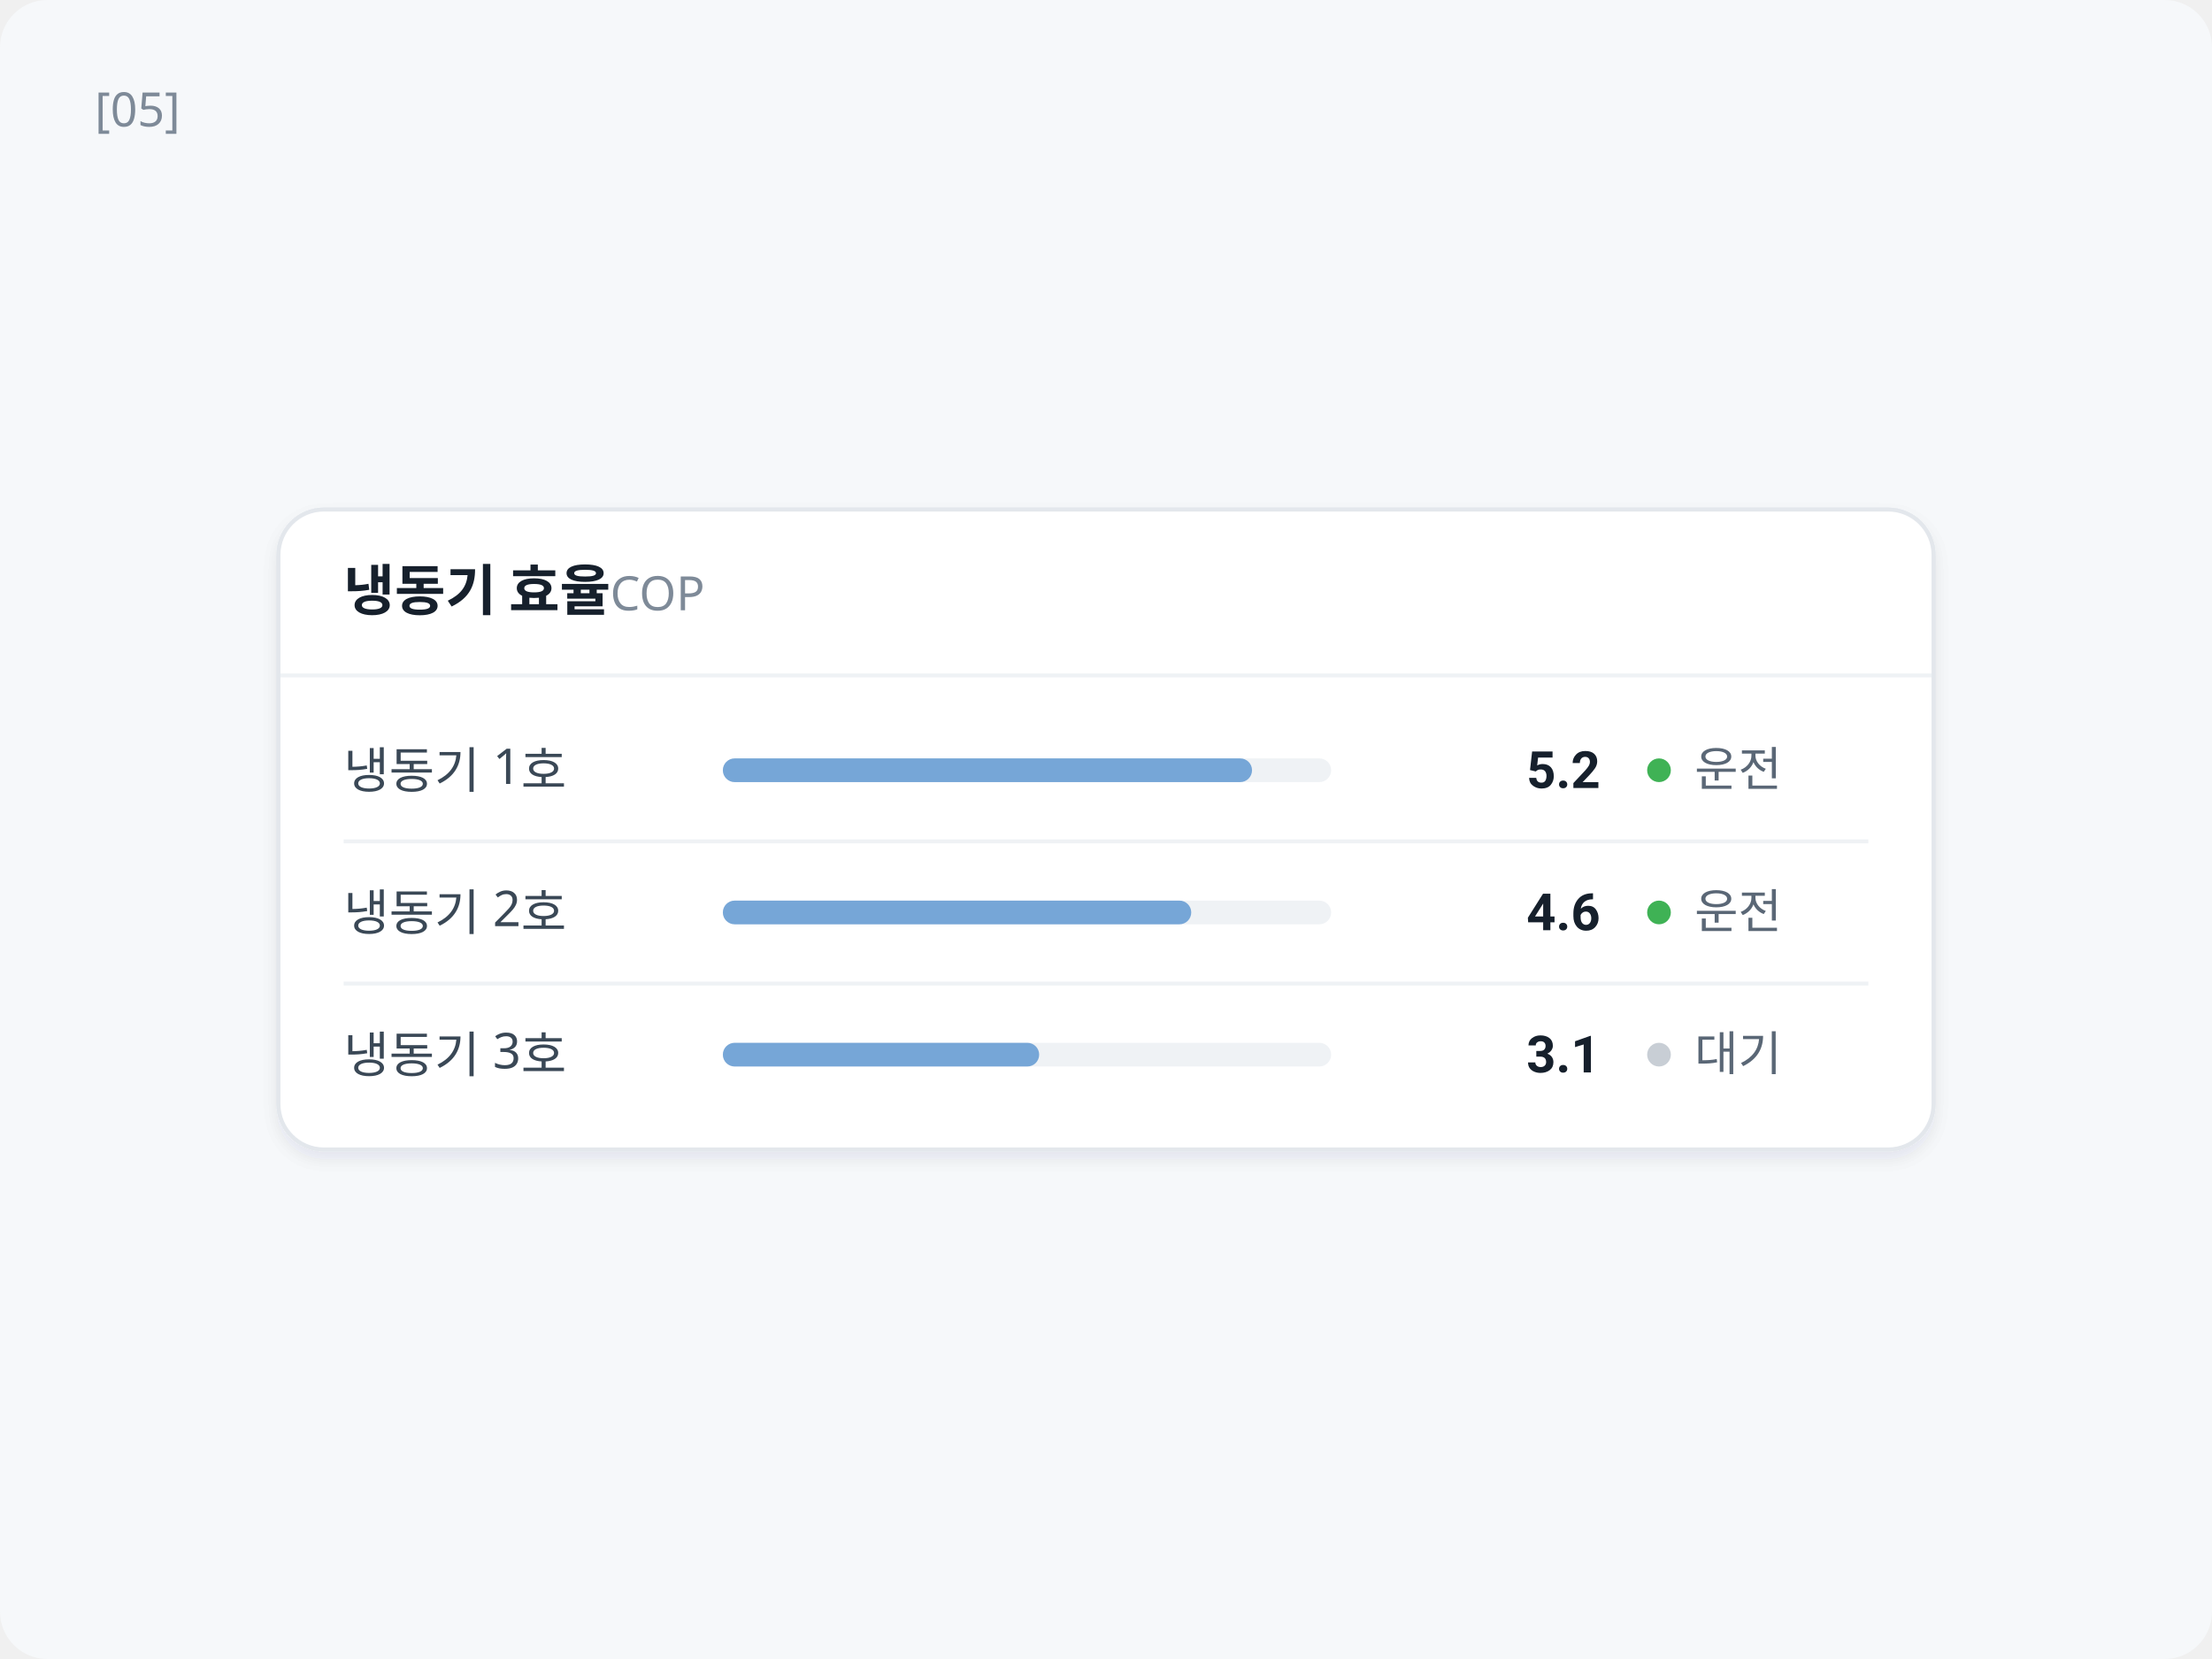
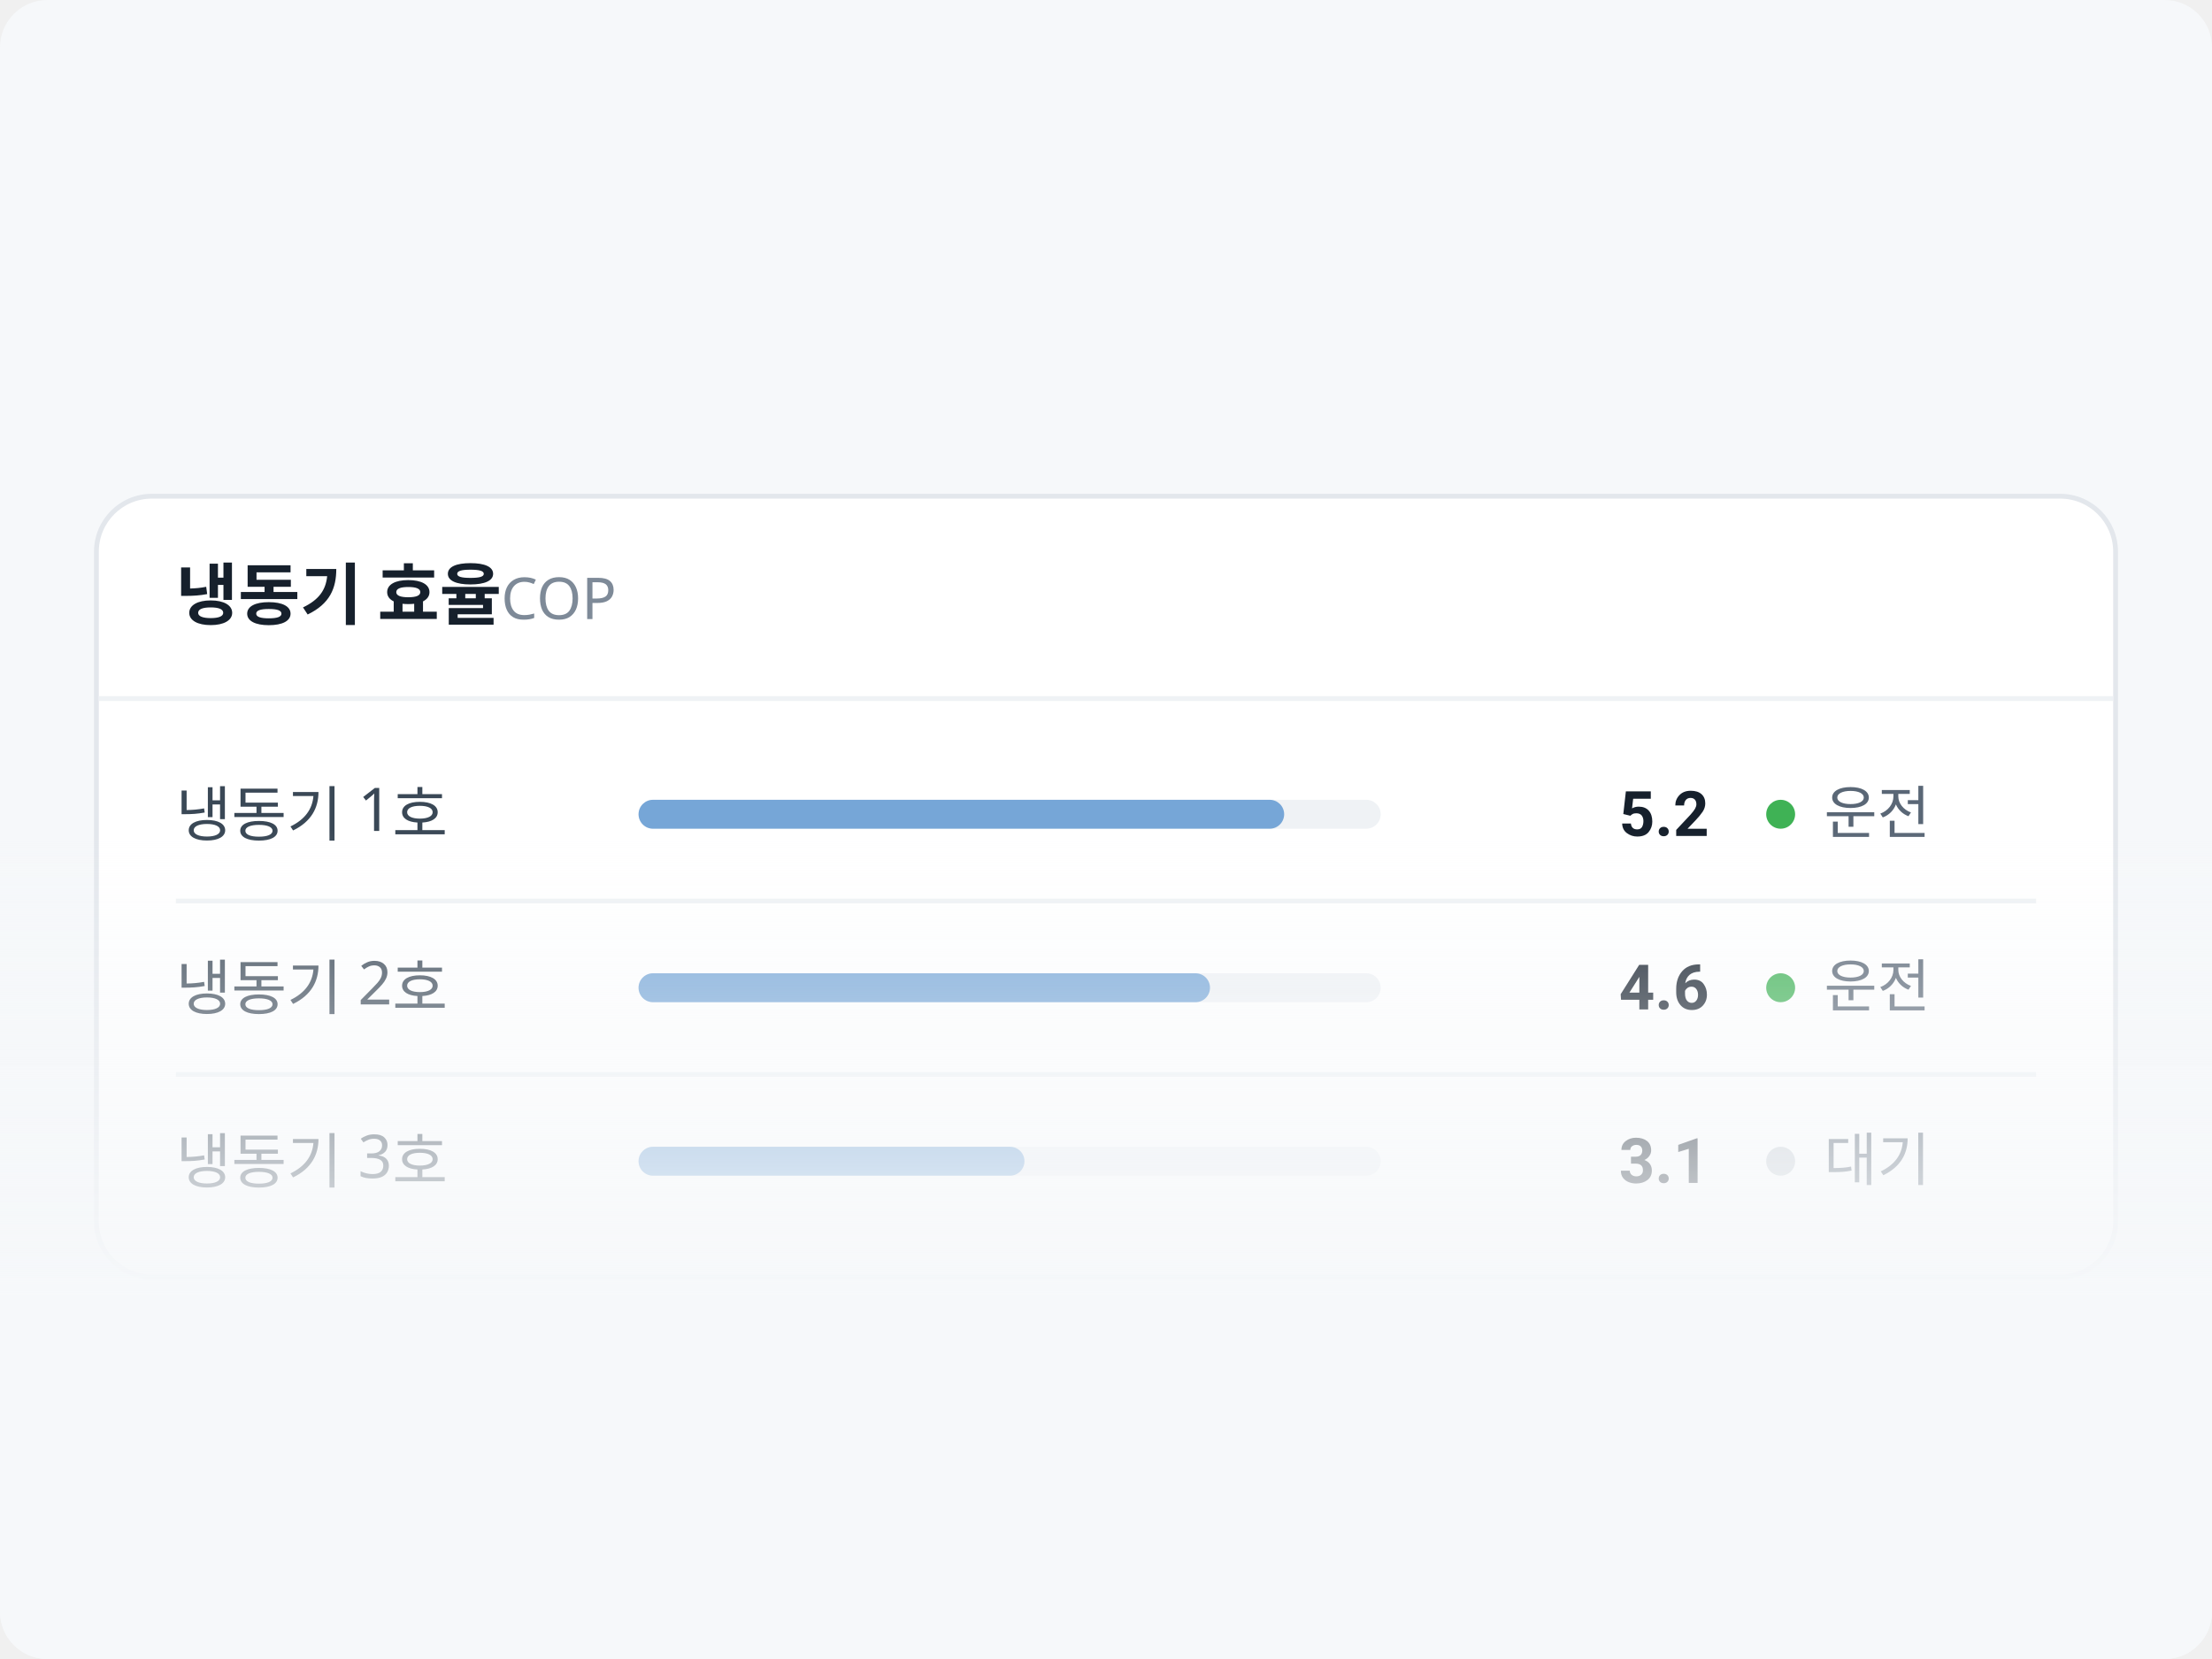
<svg xmlns="http://www.w3.org/2000/svg" width="560" height="420" viewBox="0 0 560 420" fill="none">
  <defs>
-     <filter id="sh1" x="-20%" y="-20%" width="140%" height="160%">
-       <feDropShadow in="SourceGraphic" result="s0" dx="0" dy="16" stdDeviation="16" flood-color="#010E50" flood-opacity="0.08" />
-       <feDropShadow in="SourceGraphic" result="s1" dx="0" dy="2" stdDeviation="2" flood-color="#010E50" flood-opacity="0.04" />
-       <feMerge>
-         <feMergeNode in="s0" />
-         <feMergeNode in="s1" />
-       </feMerge>
-     </filter>
+     <linearGradient id="fade0" x1="0" y1="210" x2="0" y2="330" gradientUnits="userSpaceOnUse">
+       <stop offset="0" stop-color="#F6F8FA" stop-opacity="0" />
+       <stop offset="0.5" stop-color="#F6F8FA" stop-opacity="0.5" />
+       <stop offset="1" stop-color="#F6F8FA" stop-opacity="1" />
+     </linearGradient>
    <clipPath id="card">
      <rect width="560" height="420" rx="12" />
    </clipPath>
  </defs>
  <g clip-path="url(#card)">
    <rect x="0" y="0" width="560" height="420" rx="12" fill="#F6F8FA" />
-     <text x="24" y="32" font-family="JetBrains Mono" font-size="12" font-weight="400" fill="#7E8A98">[05]</text>
-     <rect x="70.5" y="129" width="419" height="162" rx="11.5" fill="#FFFFFF" stroke="#E3E7EC" stroke-width="1" filter="url(#sh1)" />
-     <line x1="71" y1="171" x2="489" y2="171" stroke="#EFF2F5" stroke-width="1" />
-     <text x="87" y="154.5" font-family="Pretendard" font-size="14" font-weight="600" fill="#16202C">냉동기 효율</text>
-     <text x="154.47" y="154.5" font-family="JetBrains Mono" font-size="12" font-weight="400" fill="#7E8A98">COP</text>
-     <text x="87" y="199.5" font-family="Pretendard" font-size="12.5" font-weight="400" fill="#3A4856">냉동기 1호</text>
-     <rect x="183" y="192" width="154" height="6" rx="3" fill="#EFF2F5" />
-     <rect x="183" y="192" width="133.97" height="6" rx="3" fill="#76A6D7" />
-     <text x="386.44" y="199.5" font-family="Roboto" font-size="13" font-weight="600" fill="#16202C">5.2</text>
-     <rect x="417" y="192" width="6" height="6" rx="3" fill="#3FB255" />
-     <text x="429" y="199" font-family="Pretendard" font-size="12" font-weight="400" fill="#5A6776">운전</text>
-     <line x1="87" y1="213" x2="473" y2="213" stroke="#EFF2F5" stroke-width="1" />
-     <text x="87" y="235.5" font-family="Pretendard" font-size="12.5" font-weight="400" fill="#3A4856">냉동기 2호</text>
-     <rect x="183" y="228" width="154" height="6" rx="3" fill="#EFF2F5" />
-     <rect x="183" y="228" width="118.58" height="6" rx="3" fill="#76A6D7" />
-     <text x="386.44" y="235.5" font-family="Roboto" font-size="13" font-weight="600" fill="#16202C">4.6</text>
-     <rect x="417" y="228" width="6" height="6" rx="3" fill="#3FB255" />
-     <text x="429" y="235" font-family="Pretendard" font-size="12" font-weight="400" fill="#5A6776">운전</text>
-     <line x1="87" y1="249" x2="473" y2="249" stroke="#EFF2F5" stroke-width="1" />
-     <text x="87" y="271.5" font-family="Pretendard" font-size="12.5" font-weight="400" fill="#3A4856">냉동기 3호</text>
-     <rect x="183" y="264" width="154" height="6" rx="3" fill="#EFF2F5" />
-     <rect x="183" y="264" width="80.08" height="6" rx="3" fill="#76A6D7" />
-     <text x="386.44" y="271.5" font-family="Roboto" font-size="13" font-weight="600" fill="#16202C">3.1</text>
-     <rect x="417" y="264" width="6" height="6" rx="3" fill="#C8CED5" />
-     <text x="429" y="271" font-family="Pretendard" font-size="12" font-weight="400" fill="#5A6776">대기</text>
+     <g transform="translate(0 14.00)">
+       <g transform="translate(-61.60 -45.76) scale(1.22)">
+         <rect x="70.5" y="129" width="419" height="162" rx="11.5" fill="#FFFFFF" stroke="#E3E7EC" stroke-width="1" />
+         <line x1="71" y1="171" x2="489" y2="171" stroke="#EFF2F5" stroke-width="1" />
+         <text x="87" y="154.5" font-family="Pretendard" font-size="14" font-weight="600" fill="#16202C">냉동기 효율</text>
+         <text x="154.47" y="154.5" font-family="JetBrains Mono" font-size="12" font-weight="400" fill="#7E8A98">COP</text>
+         <text x="87" y="199.5" font-family="Pretendard" font-size="12.5" font-weight="400" fill="#3A4856">냉동기 1호</text>
+         <rect x="183" y="192" width="154" height="6" rx="3" fill="#EFF2F5" />
+         <rect x="183" y="192" width="133.97" height="6" rx="3" fill="#76A6D7" />
+         <text x="386.44" y="199.5" font-family="Roboto" font-size="13" font-weight="600" fill="#16202C">5.2</text>
+         <rect x="417" y="192" width="6" height="6" rx="3" fill="#3FB255" />
+         <text x="429" y="199" font-family="Pretendard" font-size="12" font-weight="400" fill="#5A6776">운전</text>
+         <line x1="87" y1="213" x2="473" y2="213" stroke="#EFF2F5" stroke-width="1" />
+         <text x="87" y="235.5" font-family="Pretendard" font-size="12.5" font-weight="400" fill="#3A4856">냉동기 2호</text>
+         <rect x="183" y="228" width="154" height="6" rx="3" fill="#EFF2F5" />
+         <rect x="183" y="228" width="118.58" height="6" rx="3" fill="#76A6D7" />
+         <text x="386.44" y="235.5" font-family="Roboto" font-size="13" font-weight="600" fill="#16202C">4.6</text>
+         <rect x="417" y="228" width="6" height="6" rx="3" fill="#3FB255" />
+         <text x="429" y="235" font-family="Pretendard" font-size="12" font-weight="400" fill="#5A6776">운전</text>
+         <line x1="87" y1="249" x2="473" y2="249" stroke="#EFF2F5" stroke-width="1" />
+         <text x="87" y="271.5" font-family="Pretendard" font-size="12.5" font-weight="400" fill="#3A4856">냉동기 3호</text>
+         <rect x="183" y="264" width="154" height="6" rx="3" fill="#EFF2F5" />
+         <rect x="183" y="264" width="80.08" height="6" rx="3" fill="#76A6D7" />
+         <text x="386.44" y="271.5" font-family="Roboto" font-size="13" font-weight="600" fill="#16202C">3.1</text>
+         <rect x="417" y="264" width="6" height="6" rx="3" fill="#C8CED5" />
+         <text x="429" y="271" font-family="Pretendard" font-size="12" font-weight="400" fill="#5A6776">대기</text>
+       </g>
+     </g>
+     <rect x="0" y="210" width="560" height="210" fill="url(#fade0)" />
  </g>
</svg>
